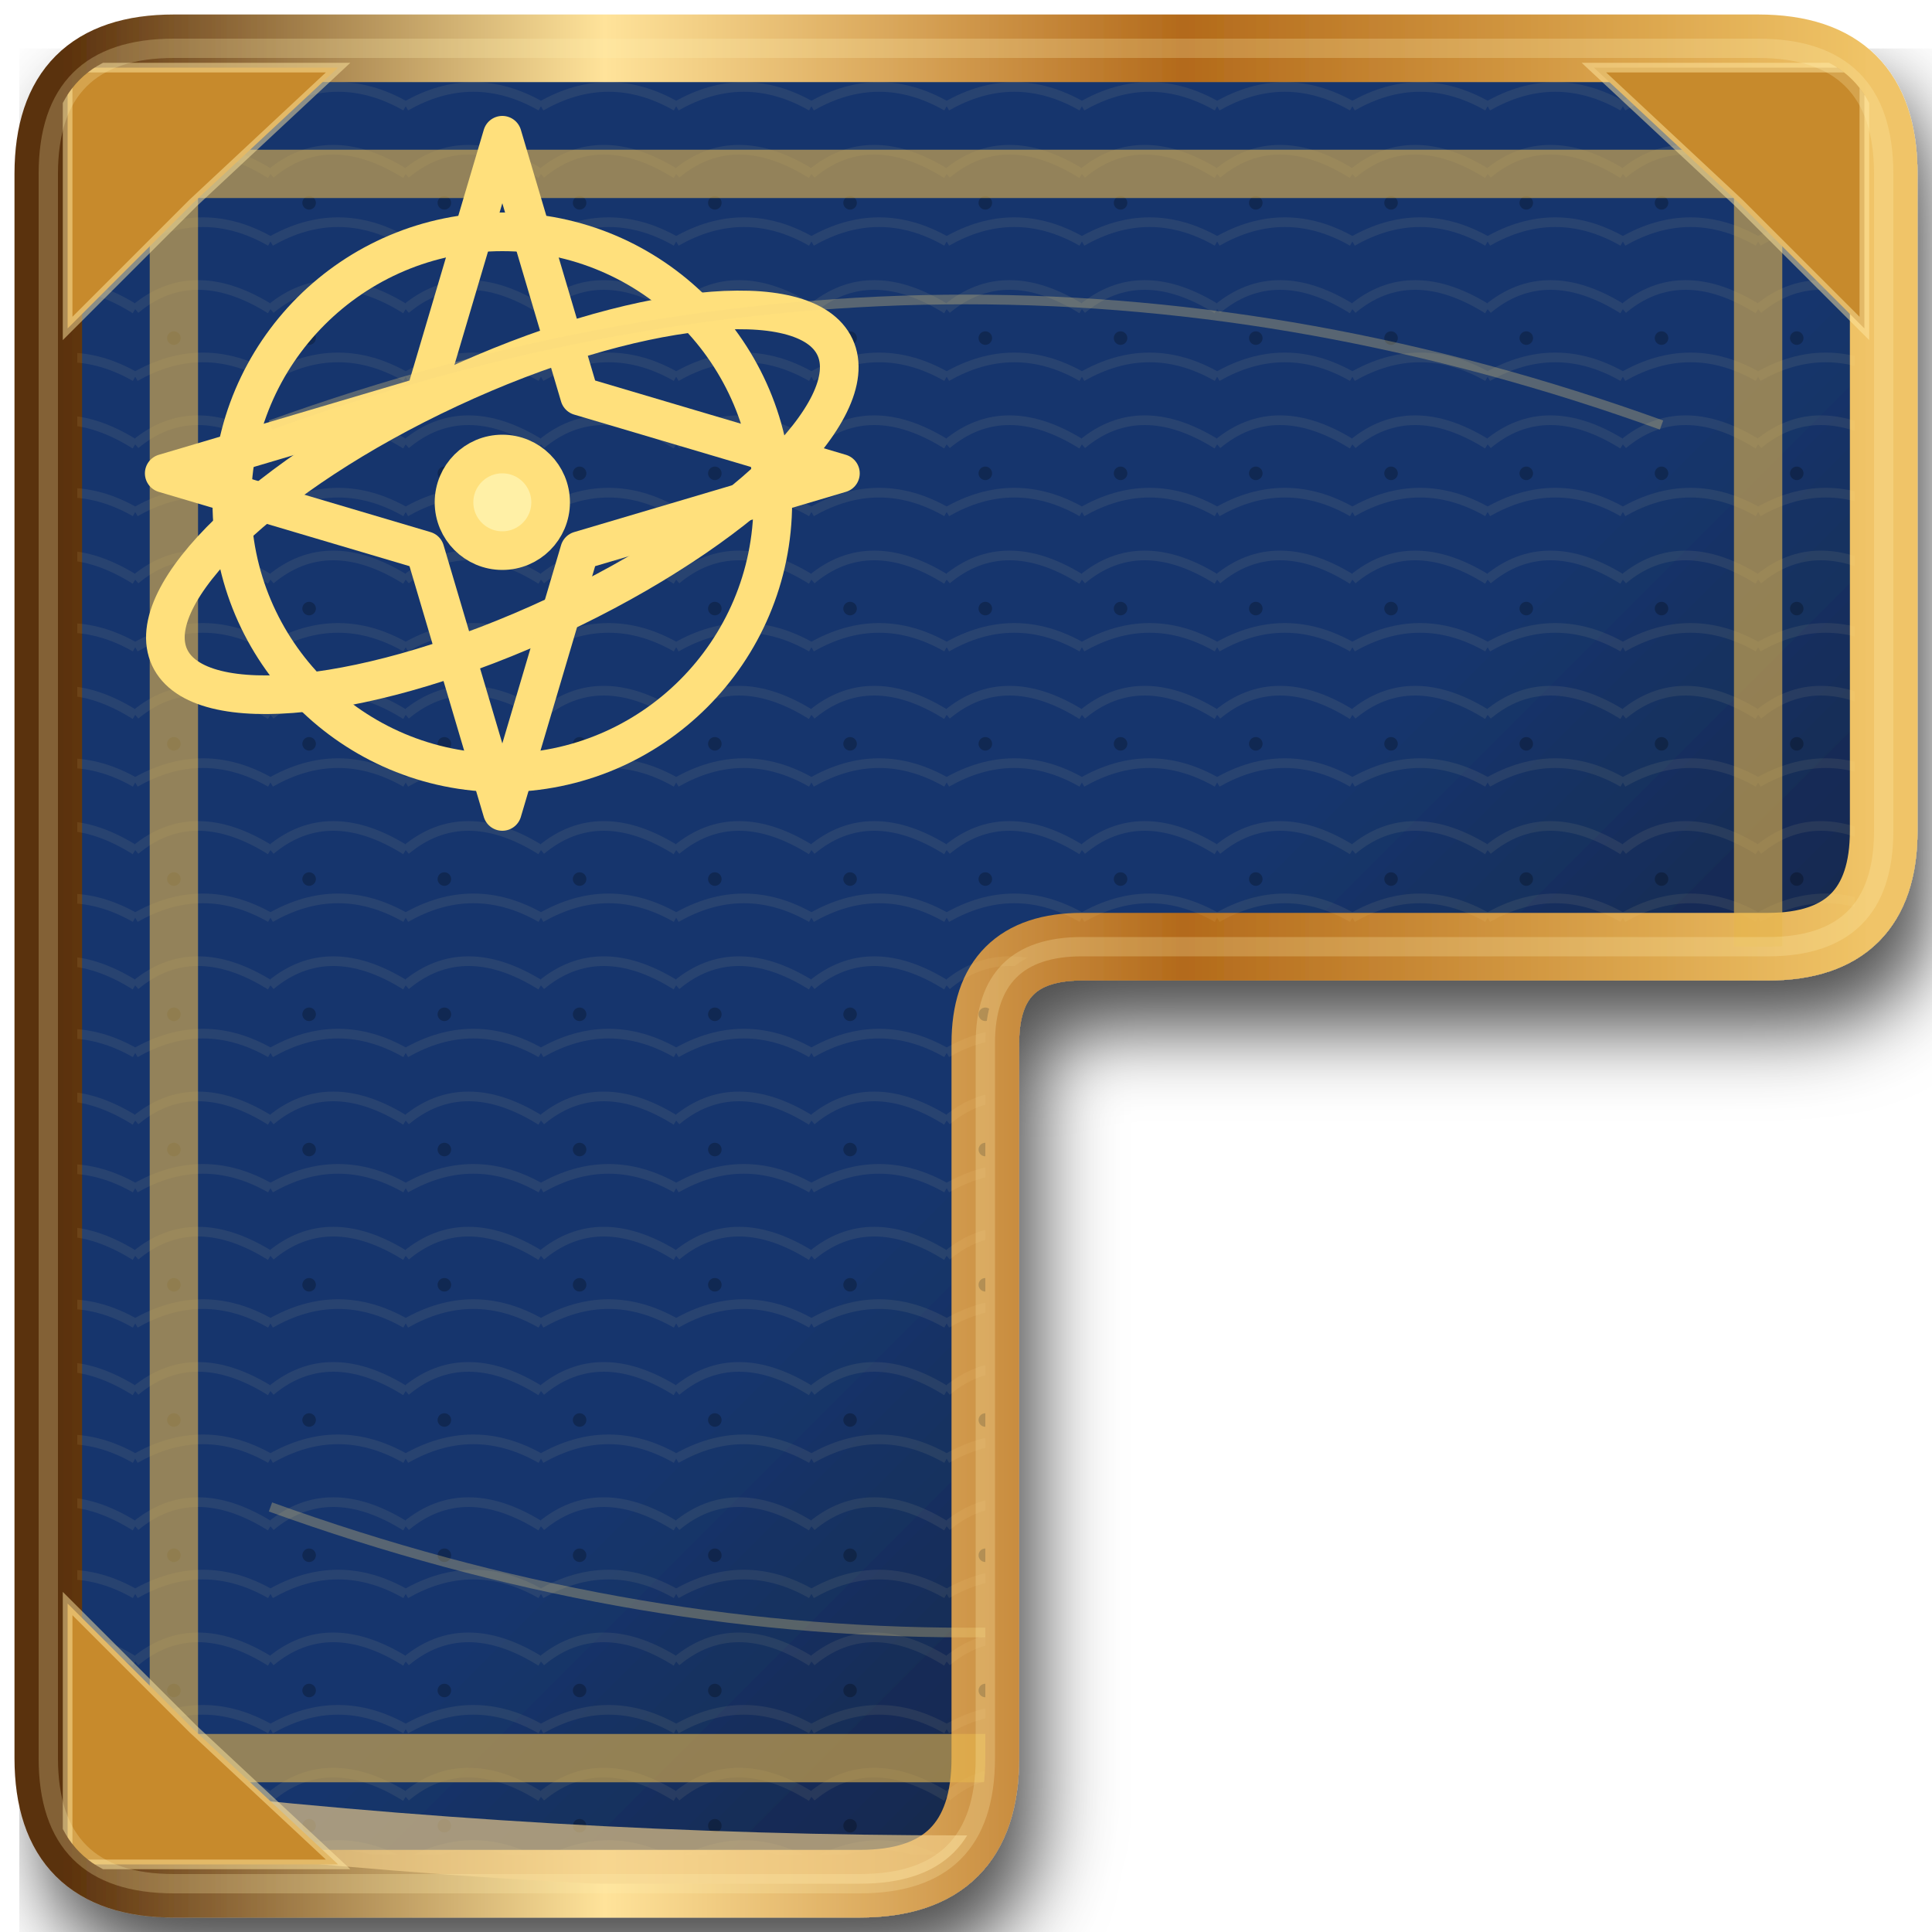
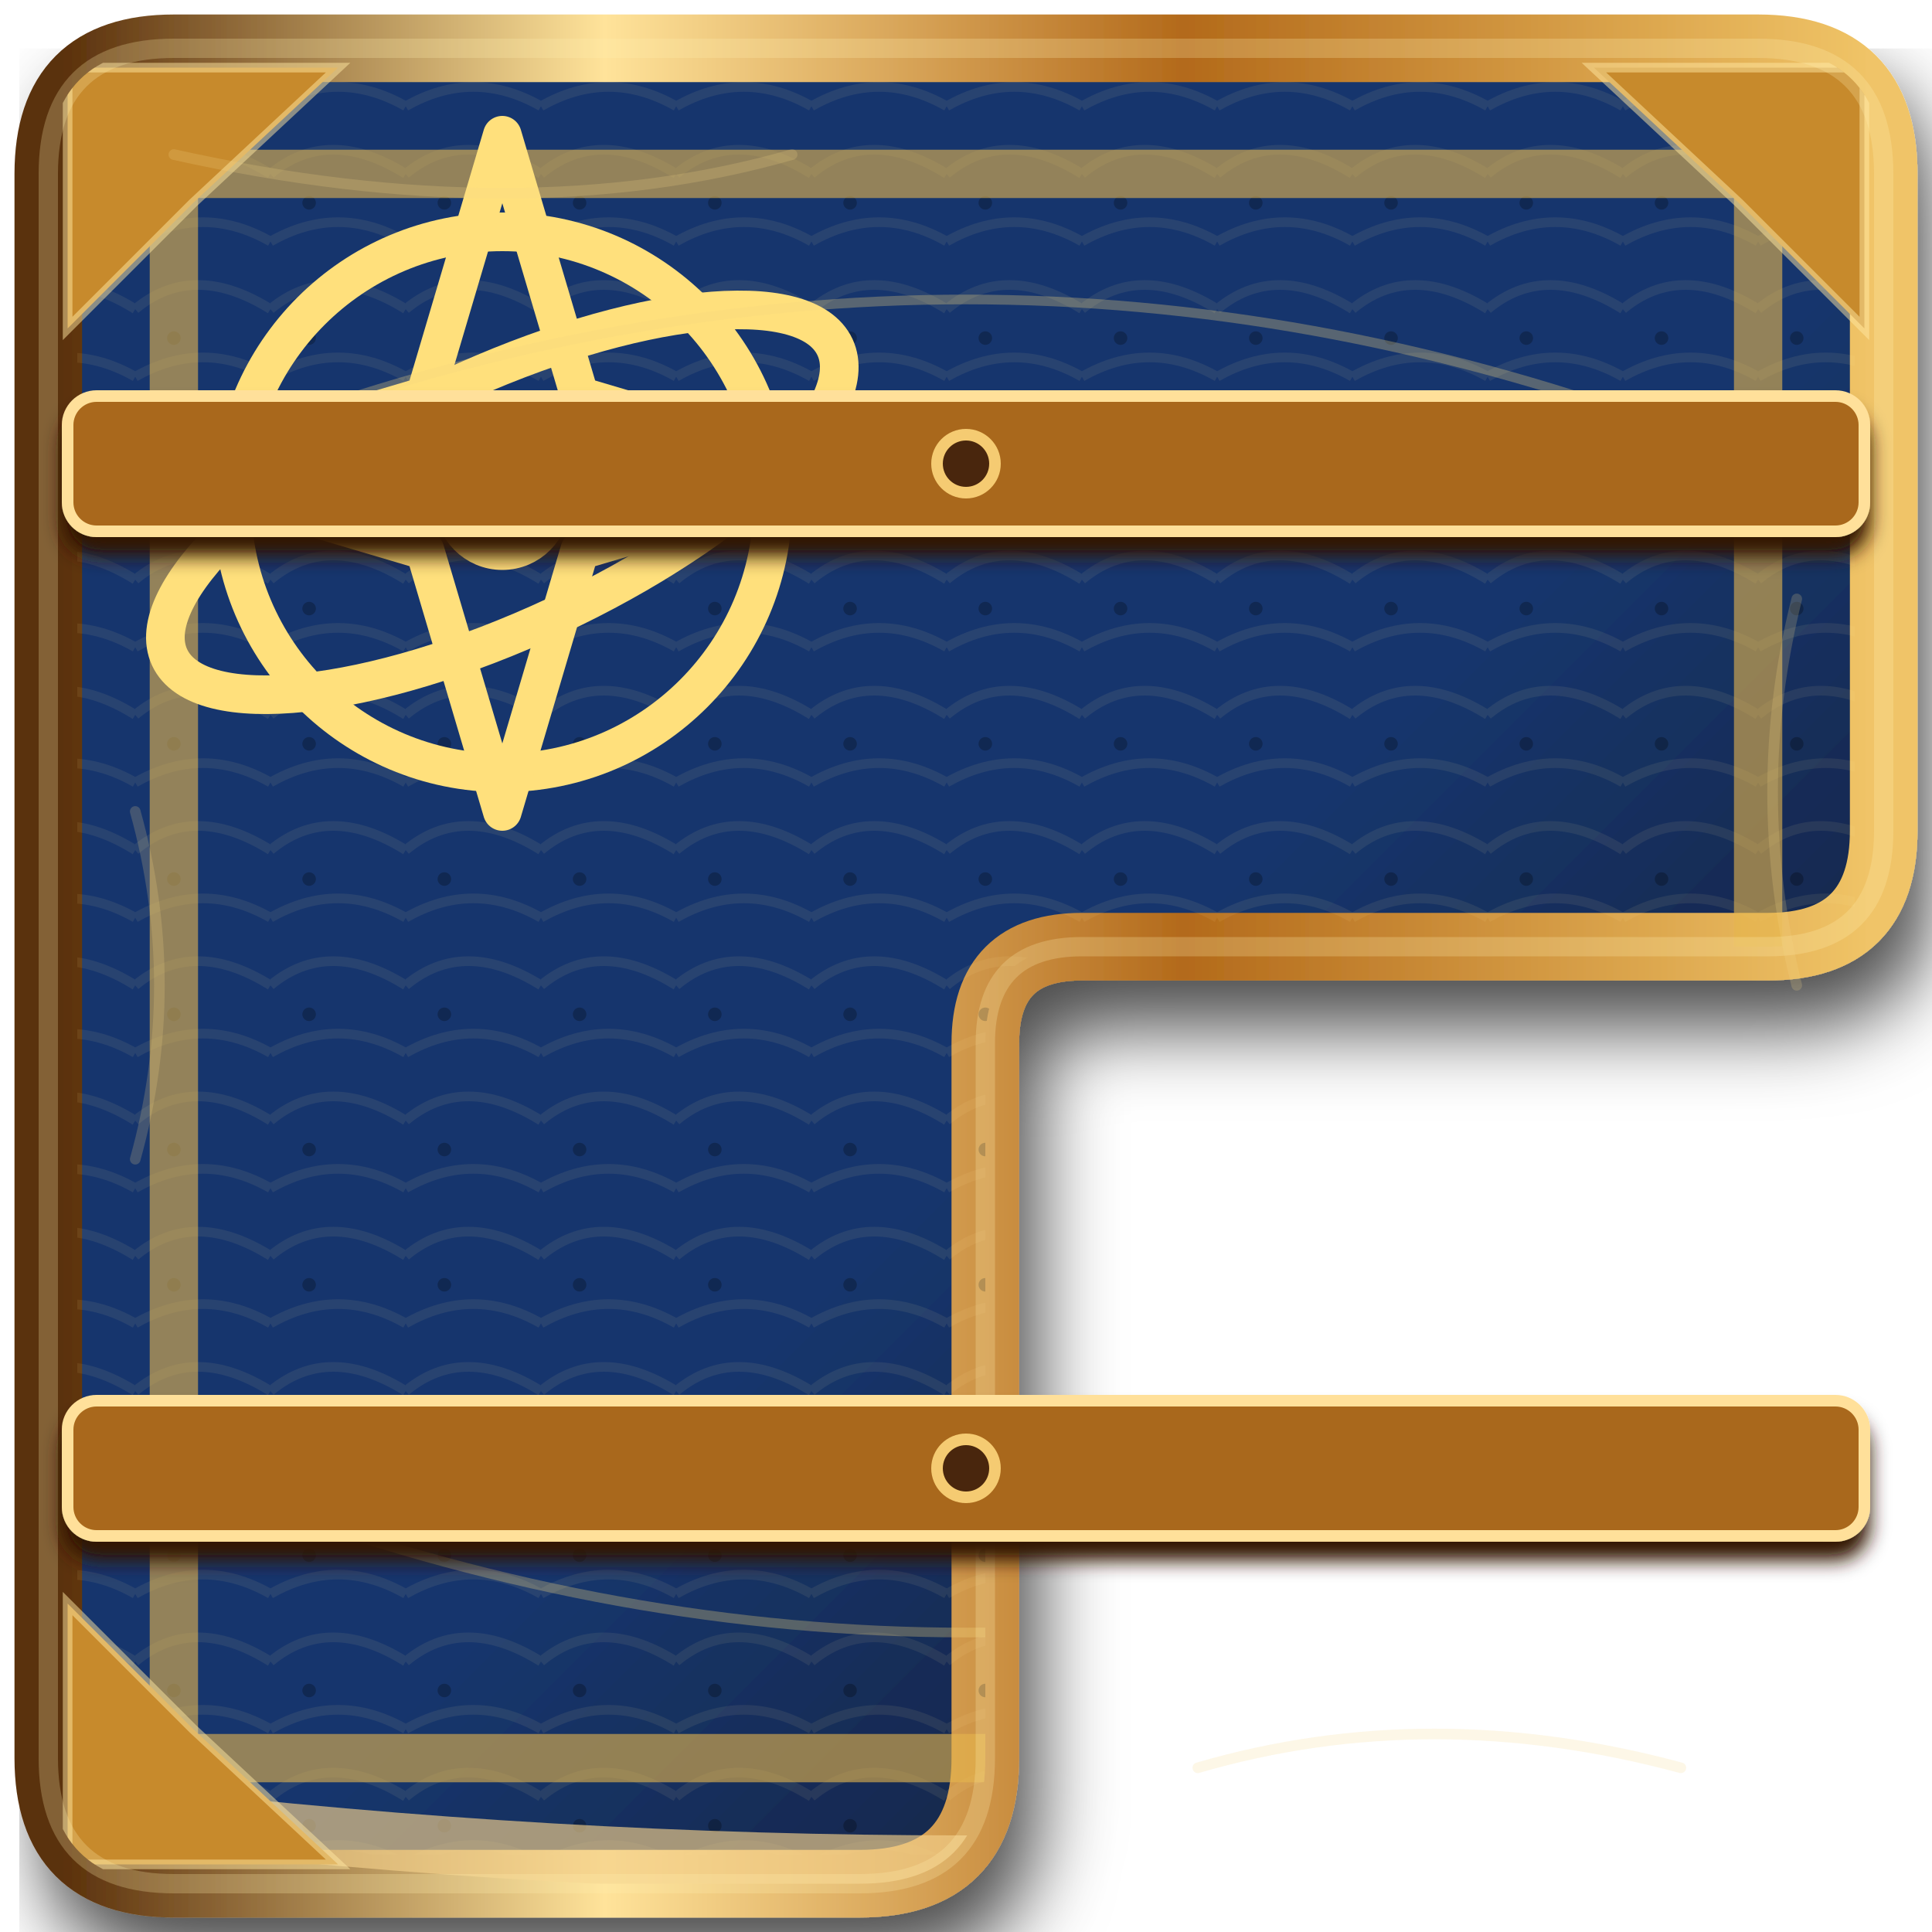
<svg xmlns="http://www.w3.org/2000/svg" data-shape="L3-TL" data-role="celestial-codex" viewBox="0 0 200 200">
  <defs>
    <linearGradient id="gold">
      <stop stop-color="#5a300b" />
      <stop offset=".3" stop-color="#ffe39a" />
      <stop offset=".62" stop-color="#b36a1b" />
      <stop offset="1" stop-color="#f0c467" />
    </linearGradient>
    <linearGradient id="leather" x2="1" y2="1">
      <stop stop-color="#15366d" />
      <stop offset=".55" stop-color="#15366d" />
      <stop offset="1" stop-color="#101522" />
    </linearGradient>
    <pattern id="grain" width="14" height="14" patternUnits="userSpaceOnUse">
      <path d="M0 4q6-5 14 0M0 11q7-4 14 0" fill="none" stroke="#ffe7a0" stroke-opacity=".08" />
      <circle cx="4" cy="7" r=".7" fill="#000" opacity=".25" />
    </pattern>
    <clipPath id="sil">
      <path d="M18 5H182Q195 5 195 18V86Q195 98 183 98H112Q102 98 102 108V182Q102 195 89 195H18Q5 195 5 182V18Q5 5 18 5Z" />
    </clipPath>
    <filter id="sh" x="-20%" y="-20%" width="150%" height="160%">
      <feDropShadow dy="5" stdDeviation="4" flood-opacity=".7" />
    </filter>
  </defs>
  <path d="M18 5H182Q195 5 195 18V86Q195 98 183 98H112Q102 98 102 108V182Q102 195 89 195H18Q5 195 5 182V18Q5 5 18 5Z" fill="url(#leather)" stroke="url(#gold)" stroke-width="7" stroke-linejoin="round" filter="url(#sh)" />
  <g clip-path="url(#sil)">
    <rect x="8" y="8" width="184" height="184" fill="url(#grain)" />
    <path d="M18 18H182M18 182H182M18 18V182M182 18V182" fill="none" stroke="#e6b64d" stroke-width="5" opacity=".6" />
    <path d="M14 188Q100 198 186 188" fill="none" stroke="#f3d08a" stroke-width="6" opacity=".65" />
    <g fill="#c78a2c" stroke="#ffe8a3" stroke-opacity=".5">
      <path d="M7 7h28L20 21 7 34Z" />
      <path d="M193 7h-28l15 14 13 13Z" />
      <path d="M7 193h28l-15-14-13-13Z" />
      <path d="M193 193h-28l15-14 13-13Z" />
    </g>
    <g transform="translate(52 52)" fill="none" stroke="#ffe07c" stroke-width="4" stroke-linejoin="round">
      <circle r="28" />
      <ellipse rx="38" ry="13" transform="rotate(-25)" />
      <path d="M0-38l8 27 27 8-27 8-8 27-8-27-27-8 27-8Z" />
      <circle r="5" fill="#fff0a6" />
    </g>
    <g fill="none" stroke="#f5d67c" stroke-opacity=".3">
      <path d="M28 44Q100 18 172 44M28 156Q100 182 172 156" />
    </g>
  </g>
  <path d="M18 5H182Q195 5 195 18V86Q195 98 183 98H112Q102 98 102 108V182Q102 195 89 195H18Q5 195 5 182V18Q5 5 18 5Z" fill="none" stroke="#fff0b0" stroke-opacity=".25" stroke-width="2" />
+   <g class="hardware">
+     <g transform="translate(0 48)">
+       <rect x="7" y="-7" width="186" height="14" rx="3" />
+       <circle cx="100" cy="0" r="3" />
+     </g>
+     <g transform="translate(0 152)">
+       <rect x="7" y="-7" width="186" height="14" rx="3" />
+       <circle cx="100" cy="0" r="3" />
+     </g>
+   </g>
+   <g class="wear" fill="none">
+     <path d="M18 16q36 8 64 0M124 183q24-7 50 0" />
+     <path d="M14 84q5 18 0 36M186 62q-5 20 0 40" />
+   </g>
+   <style>.hardware{fill:#a9681b;stroke:#ffe09a;stroke-width:1.2;filter:drop-shadow(0 2px 1px #321600)}.hardware circle{fill:#4a270b;stroke:#f5cb72}.wear{stroke:#f5d98b;stroke-opacity:.2;stroke-width:1.1;stroke-linecap:round}</style>
</svg>
